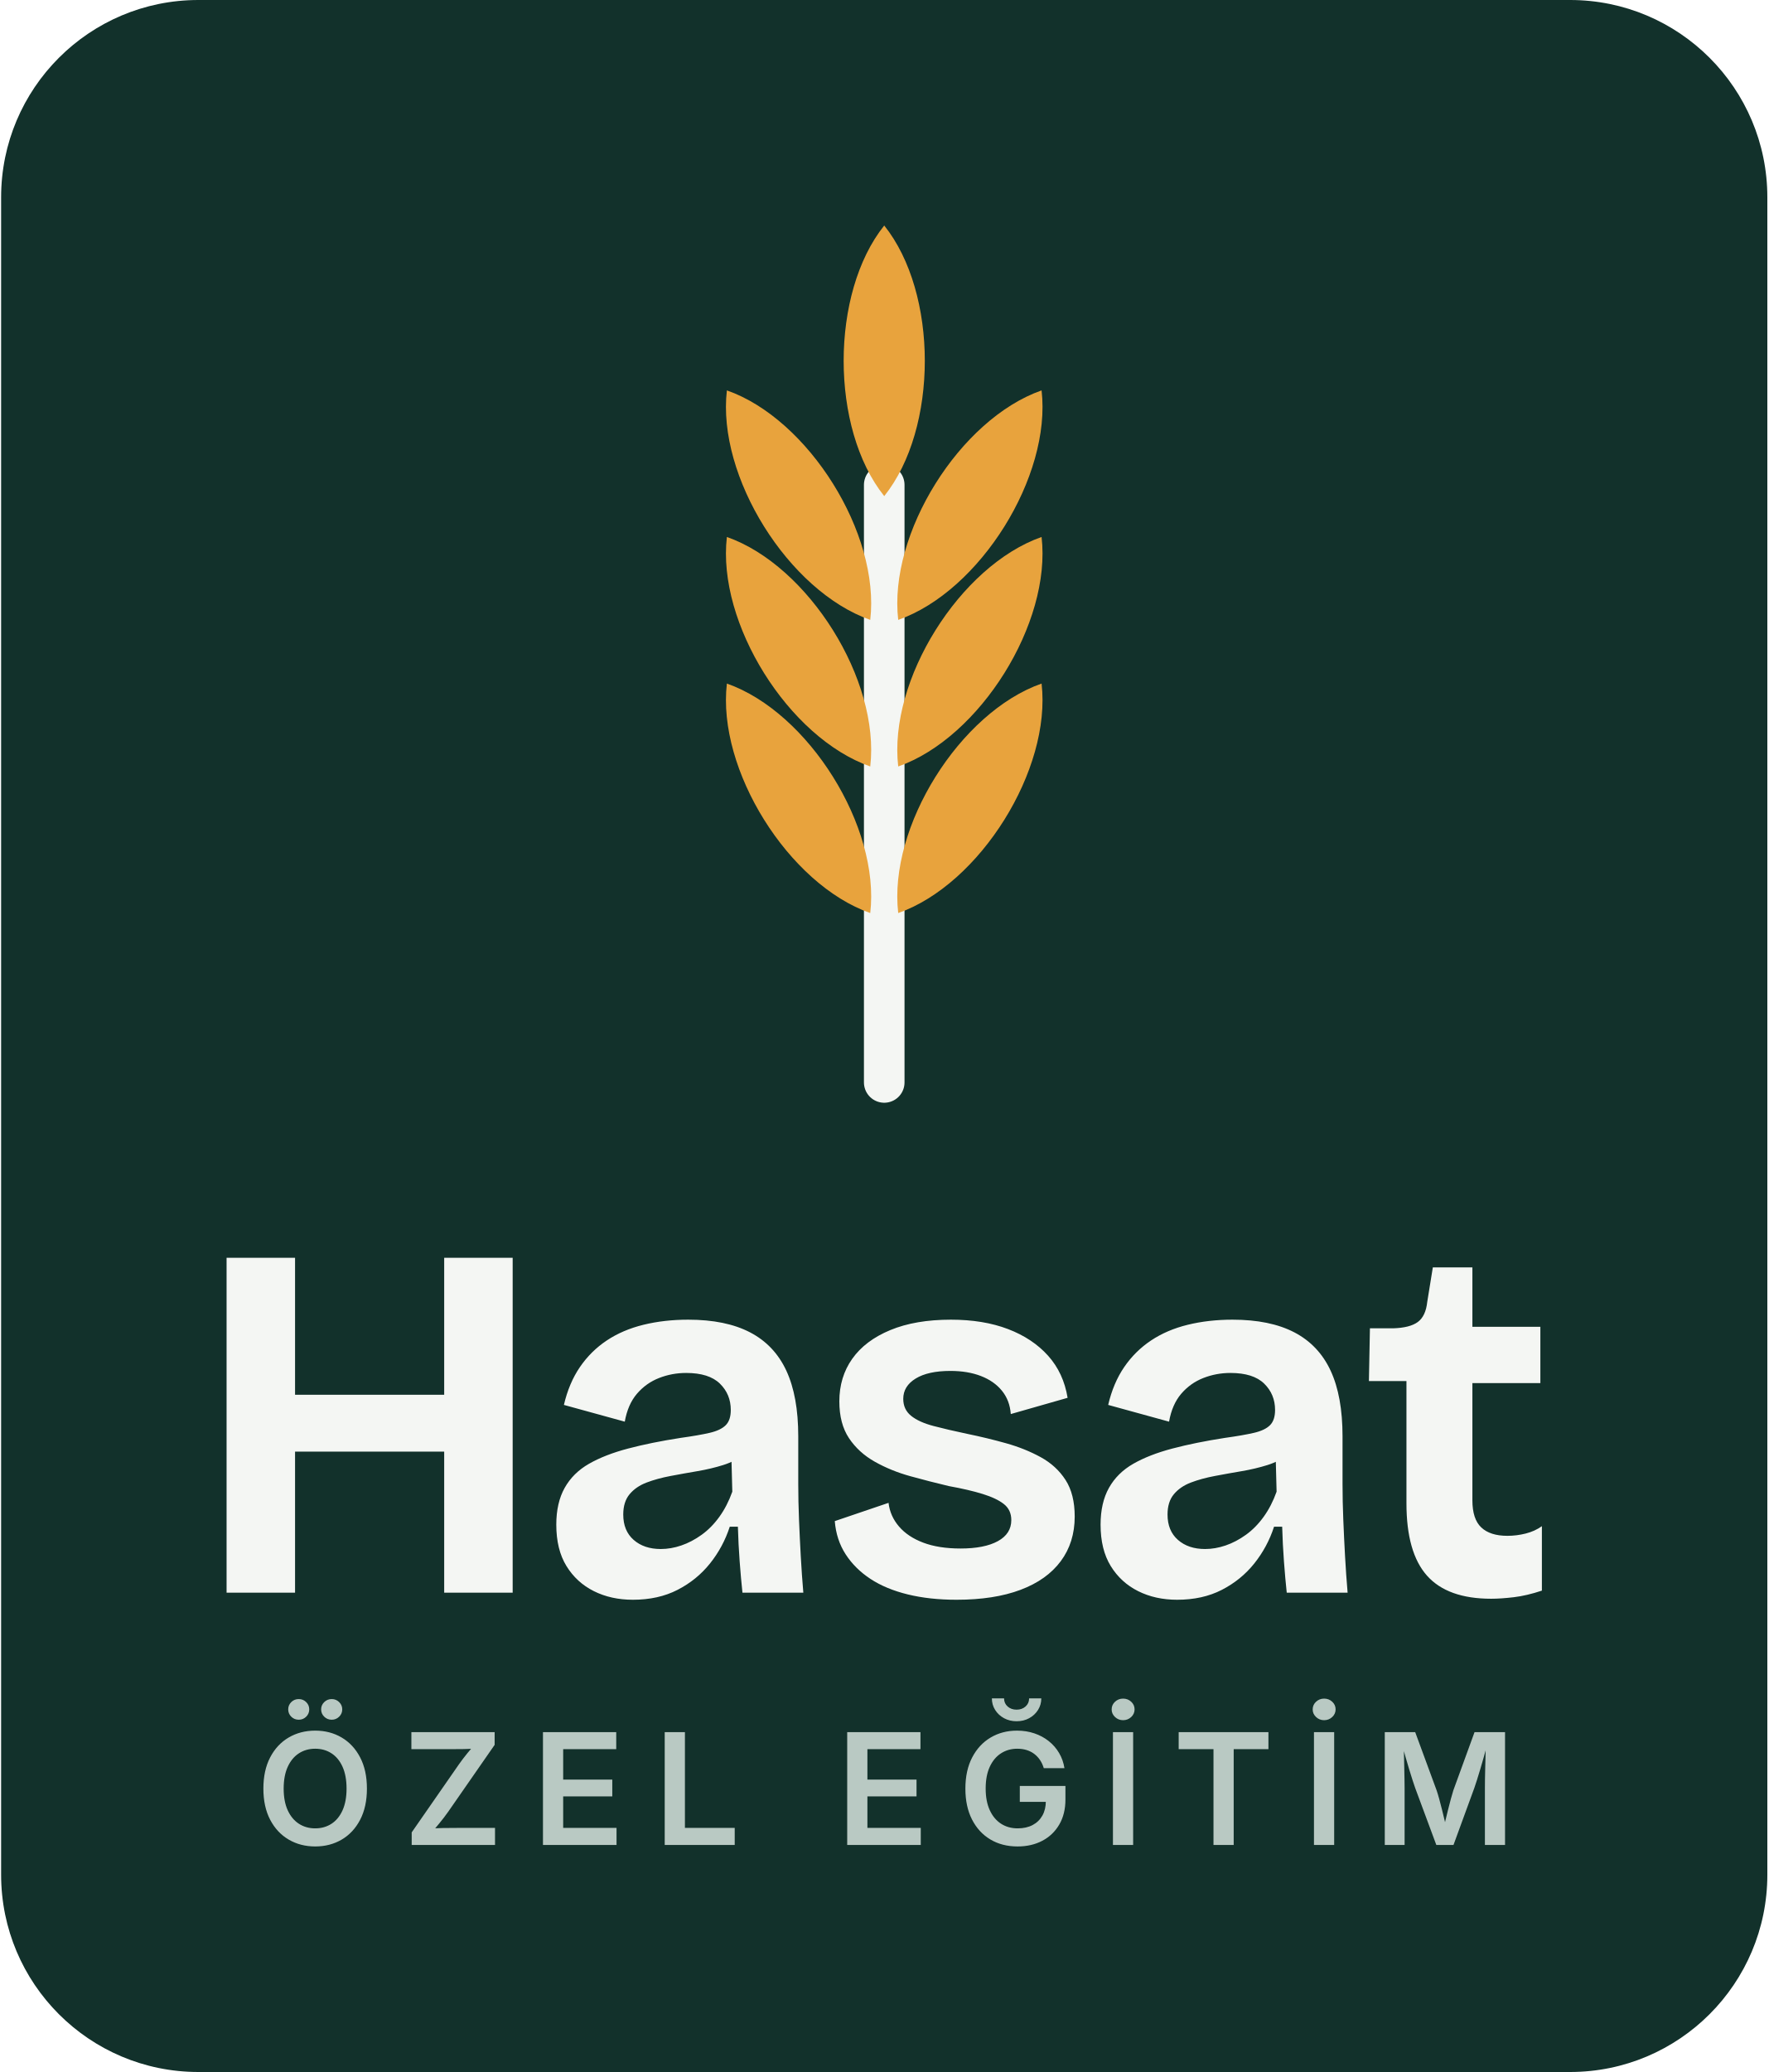
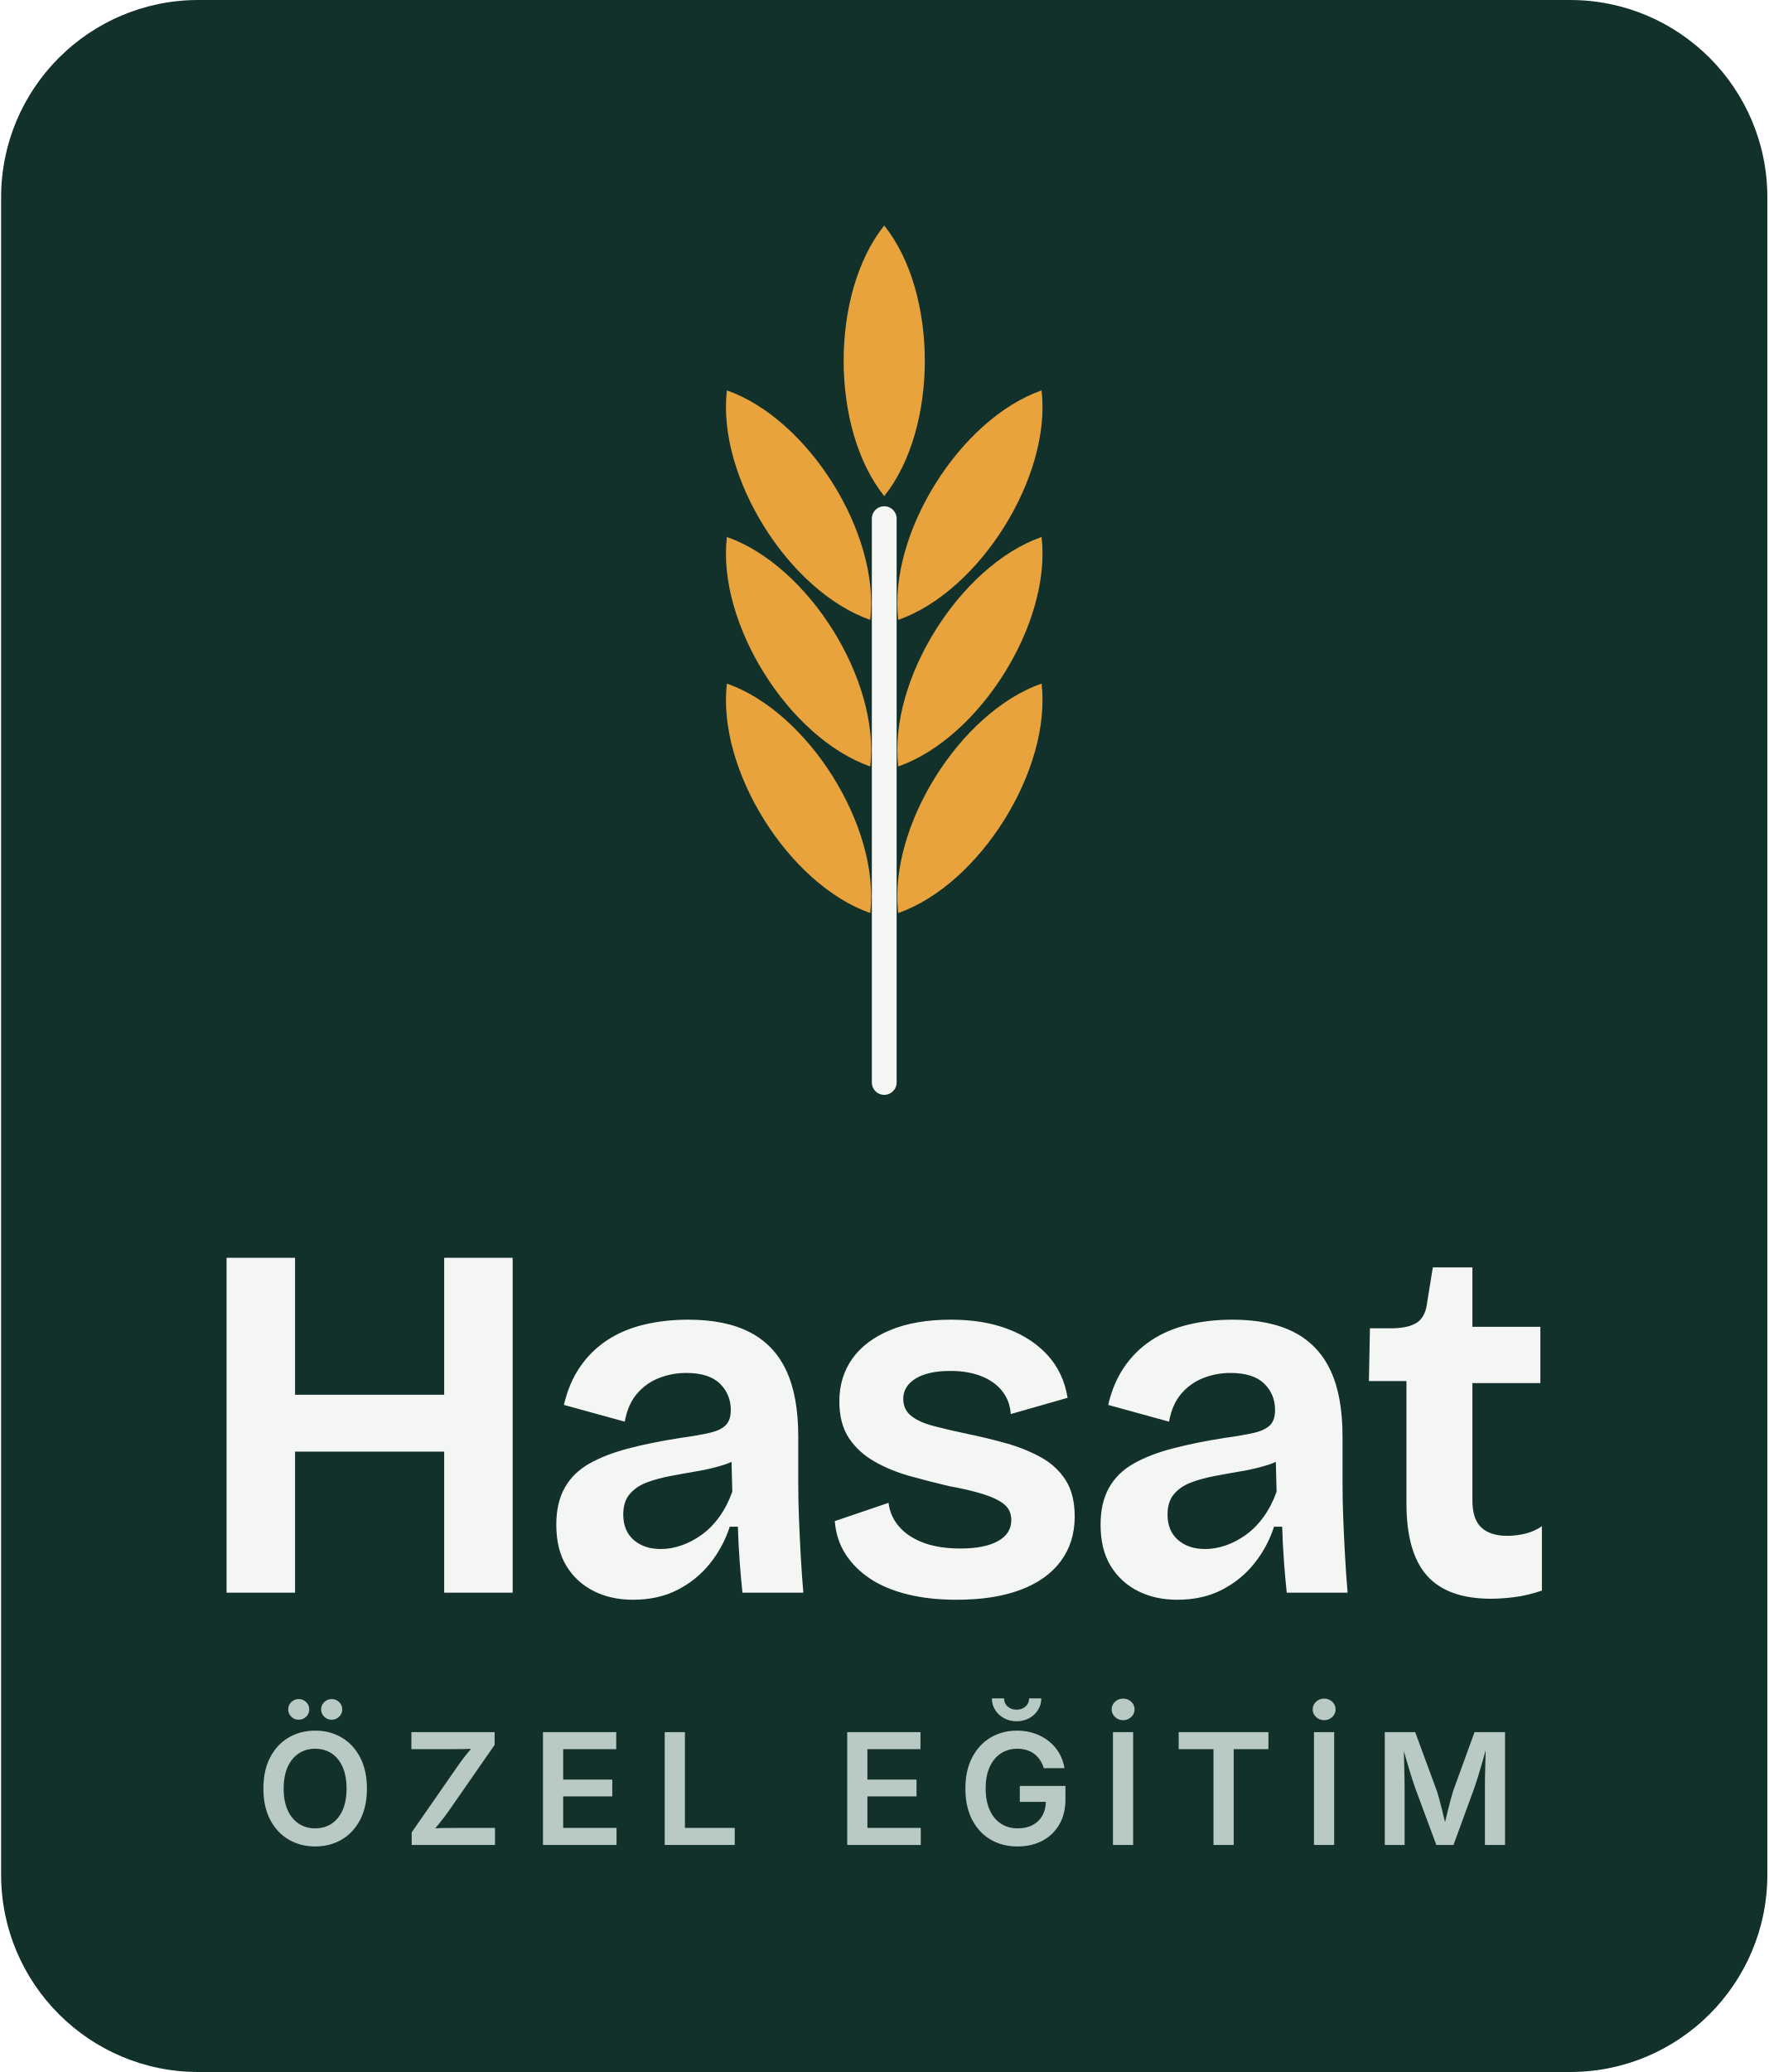
<svg xmlns="http://www.w3.org/2000/svg" viewBox="0 0 250.7 294.02" width="251" height="294" role="img" aria-label="Hasat Özel Eğitim">
  <rect width="250.7" height="294.02" rx="28" fill="#12312B" />
  <g transform="translate(32 32)">
    <g transform="translate(29.35 -1.6) scale(3.2)">
-       <path d="M20 38.5 V12" fill="none" stroke="#F4F6F3" stroke-width="1.8" stroke-linecap="round" />
+       <path d="M20 38.5 V13.5" fill="none" stroke="#F4F6F3" stroke-width="1.1" stroke-linecap="round" />
      <path transform="translate(20 6.5) rotate(0)" d="M0 -6 C 2.4 -3, 2.4 3, 0 6 C -2.4 3, -2.4 -3, 0 -6 Z" fill="#E8A33D" />
      <path transform="translate(16.2 12.9) rotate(-32)" d="M0 -6 C 2.4 -3, 2.4 3, 0 6 C -2.4 3, -2.4 -3, 0 -6 Z" fill="#E8A33D" />
      <path transform="translate(23.8 12.9) rotate(32)" d="M0 -6 C 2.4 -3, 2.4 3, 0 6 C -2.4 3, -2.4 -3, 0 -6 Z" fill="#E8A33D" />
      <path transform="translate(16.2 19.4) rotate(-32)" d="M0 -6 C 2.4 -3, 2.4 3, 0 6 C -2.4 3, -2.4 -3, 0 -6 Z" fill="#E8A33D" />
      <path transform="translate(23.8 19.4) rotate(32)" d="M0 -6 C 2.4 -3, 2.4 3, 0 6 C -2.4 3, -2.4 -3, 0 -6 Z" fill="#E8A33D" />
      <path transform="translate(16.2 25.9) rotate(-32)" d="M0 -6 C 2.4 -3, 2.4 3, 0 6 C -2.4 3, -2.4 -3, 0 -6 Z" fill="#E8A33D" />
      <path transform="translate(23.8 25.9) rotate(32)" d="M0 -6 C 2.4 -3, 2.4 3, 0 6 C -2.4 3, -2.4 -3, 0 -6 Z" fill="#E8A33D" />
    </g>
    <path transform="translate(-5.11 194.0)" fill="#F4F6F3" d="M36.0 0.0V-47.52H45.72V0.0ZM5.112 0.0V-47.52H14.832V0.0ZM10.944 -20.016V-28.08H40.032V-20.016ZM62.784 1.008Q59.688 1.008 57.24 -0.216Q54.792 -1.44 53.352 -3.78Q51.912 -6.12 51.912 -9.648Q51.912 -12.744 53.1 -14.868Q54.288 -16.992 56.556 -18.288Q58.824 -19.584 62.1 -20.448Q65.376 -21.312 69.552 -21.96Q72.144 -22.32 73.692 -22.68Q75.24 -23.04 75.96 -23.76Q76.68 -24.48 76.68 -25.92Q76.68 -28.152 75.132 -29.664Q73.584 -31.176 70.344 -31.176Q68.328 -31.176 66.492 -30.456Q64.656 -29.736 63.36 -28.224Q62.064 -26.712 61.632 -24.264L52.992 -26.64Q53.712 -29.736 55.26 -32.004Q56.808 -34.272 59.076 -35.784Q61.344 -37.296 64.296 -38.016Q67.248 -38.736 70.632 -38.736Q75.96 -38.736 79.416 -36.936Q82.872 -35.136 84.564 -31.5Q86.256 -27.864 86.256 -22.176V-15.408Q86.256 -12.96 86.364 -10.332Q86.472 -7.704 86.616 -5.112Q86.76 -2.52 86.976 0.0H78.336Q78.12 -2.016 77.94 -4.428Q77.76 -6.84 77.688 -9.36H76.536Q75.6 -6.48 73.728 -4.14Q71.856 -1.8 69.12 -0.396Q66.384 1.008 62.784 1.008ZM66.744 -6.192Q68.184 -6.192 69.66 -6.696Q71.136 -7.2 72.54 -8.208Q73.944 -9.216 75.06 -10.764Q76.176 -12.312 76.896 -14.328L76.752 -19.872L78.48 -19.656Q77.328 -18.648 75.6 -18.108Q73.872 -17.568 71.964 -17.244Q70.056 -16.92 68.148 -16.56Q66.24 -16.2 64.728 -15.624Q63.216 -15.048 62.316 -13.968Q61.416 -12.888 61.416 -11.088Q61.416 -8.784 62.892 -7.488Q64.368 -6.192 66.744 -6.192ZM108.72 1.008Q104.904 1.008 101.808 0.252Q98.712 -0.504 96.516 -1.944Q94.32 -3.384 92.988 -5.436Q91.656 -7.488 91.44 -10.152L99.072 -12.744Q99.288 -10.872 100.548 -9.396Q101.808 -7.92 104.004 -7.092Q106.2 -6.264 109.296 -6.264Q112.68 -6.264 114.588 -7.308Q116.496 -8.352 116.496 -10.296Q116.496 -11.736 115.452 -12.564Q114.408 -13.392 112.428 -14.004Q110.448 -14.616 107.64 -15.12Q104.904 -15.768 102.168 -16.524Q99.432 -17.28 97.128 -18.576Q94.824 -19.872 93.456 -21.924Q92.088 -23.976 92.088 -27.144Q92.088 -30.6 93.924 -33.192Q95.76 -35.784 99.324 -37.26Q102.888 -38.736 107.928 -38.736Q112.536 -38.736 116.028 -37.404Q119.52 -36.072 121.716 -33.624Q123.912 -31.176 124.488 -27.648L116.424 -25.344Q116.28 -27.288 115.164 -28.656Q114.048 -30.024 112.176 -30.744Q110.304 -31.464 107.856 -31.464Q104.688 -31.464 102.924 -30.384Q101.16 -29.304 101.16 -27.504Q101.16 -25.992 102.276 -25.092Q103.392 -24.192 105.444 -23.652Q107.496 -23.112 110.232 -22.536Q113.04 -21.96 115.74 -21.204Q118.44 -20.448 120.672 -19.224Q122.904 -18.0 124.2 -15.984Q125.496 -13.968 125.496 -10.8Q125.496 -7.128 123.516 -4.464Q121.536 -1.8 117.792 -0.396Q114.048 1.008 108.72 1.008ZM140.04 1.008Q136.944 1.008 134.496 -0.216Q132.048 -1.44 130.608 -3.78Q129.168 -6.12 129.168 -9.648Q129.168 -12.744 130.356 -14.868Q131.544 -16.992 133.812 -18.288Q136.08 -19.584 139.356 -20.448Q142.632 -21.312 146.808 -21.96Q149.4 -22.32 150.948 -22.68Q152.496 -23.04 153.216 -23.76Q153.936 -24.48 153.936 -25.92Q153.936 -28.152 152.388 -29.664Q150.84 -31.176 147.6 -31.176Q145.584 -31.176 143.748 -30.456Q141.912 -29.736 140.616 -28.224Q139.32 -26.712 138.888 -24.264L130.248 -26.64Q130.968 -29.736 132.516 -32.004Q134.064 -34.272 136.332 -35.784Q138.6 -37.296 141.552 -38.016Q144.504 -38.736 147.888 -38.736Q153.216 -38.736 156.672 -36.936Q160.128 -35.136 161.82 -31.5Q163.512 -27.864 163.512 -22.176V-15.408Q163.512 -12.96 163.62 -10.332Q163.728 -7.704 163.872 -5.112Q164.016 -2.52 164.232 0.0H155.592Q155.376 -2.016 155.196 -4.428Q155.016 -6.84 154.944 -9.36H153.792Q152.856 -6.48 150.984 -4.14Q149.112 -1.8 146.376 -0.396Q143.64 1.008 140.04 1.008ZM144.0 -6.192Q145.44 -6.192 146.916 -6.696Q148.392 -7.2 149.796 -8.208Q151.2 -9.216 152.316 -10.764Q153.432 -12.312 154.152 -14.328L154.008 -19.872L155.736 -19.656Q154.584 -18.648 152.856 -18.108Q151.128 -17.568 149.22 -17.244Q147.312 -16.92 145.404 -16.56Q143.496 -16.2 141.984 -15.624Q140.472 -15.048 139.572 -13.968Q138.672 -12.888 138.672 -11.088Q138.672 -8.784 140.148 -7.488Q141.624 -6.192 144.0 -6.192ZM184.608 0.864Q178.416 0.864 175.5 -2.412Q172.584 -5.688 172.584 -12.672V-30.024H167.256L167.4 -37.512H170.712Q173.088 -37.584 174.204 -38.412Q175.32 -39.24 175.536 -41.256L176.328 -46.152H181.944V-37.728H191.592V-29.736H181.944V-13.104Q181.944 -10.44 183.204 -9.252Q184.464 -8.064 186.912 -8.064Q188.208 -8.064 189.504 -8.388Q190.8 -8.712 191.808 -9.432V-0.288Q189.648 0.432 187.812 0.648Q185.976 0.864 184.608 0.864Z" />
    <path transform="translate(4.12 229.8)" fill="#B9C9C3" d="M8.465 0.215Q6.359 0.215 4.694 -0.763Q3.029 -1.74 2.068 -3.577Q1.106 -5.414 1.106 -7.992Q1.106 -10.581 2.068 -12.423Q3.029 -14.266 4.694 -15.243Q6.359 -16.221 8.465 -16.221Q10.56 -16.221 12.219 -15.243Q13.879 -14.266 14.84 -12.423Q15.802 -10.581 15.802 -7.992Q15.802 -5.414 14.84 -3.572Q13.879 -1.729 12.219 -0.757Q10.56 0.215 8.465 0.215ZM8.465 -2.353Q9.765 -2.353 10.769 -3.002Q11.773 -3.652 12.343 -4.915Q12.912 -6.177 12.912 -7.992Q12.912 -9.829 12.343 -11.091Q11.773 -12.354 10.769 -13.003Q9.765 -13.653 8.465 -13.653Q7.154 -13.653 6.145 -12.998Q5.135 -12.343 4.56 -11.081Q3.985 -9.818 3.985 -7.992Q3.985 -6.177 4.56 -4.92Q5.135 -3.663 6.145 -3.008Q7.154 -2.353 8.465 -2.353ZM10.807 -17.768Q10.184 -17.768 9.743 -18.197Q9.303 -18.627 9.303 -19.239Q9.303 -19.841 9.743 -20.271Q10.184 -20.7 10.807 -20.7Q11.419 -20.7 11.859 -20.271Q12.3 -19.841 12.3 -19.239Q12.3 -18.627 11.859 -18.197Q11.419 -17.768 10.807 -17.768ZM6.123 -17.768Q5.5 -17.768 5.065 -18.197Q4.63 -18.627 4.63 -19.239Q4.63 -19.841 5.065 -20.271Q5.5 -20.7 6.123 -20.7Q6.746 -20.7 7.181 -20.271Q7.616 -19.841 7.616 -19.239Q7.616 -18.627 7.181 -18.197Q6.746 -17.768 6.123 -17.768ZM22.157 0.0V-1.783L28.871 -11.451Q29.43 -12.246 30.09 -13.052Q30.751 -13.857 31.428 -14.642L31.664 -13.718Q30.622 -13.621 29.569 -13.605Q28.517 -13.589 27.464 -13.589H22.114V-16.006H33.931V-14.201L27.335 -4.705Q26.744 -3.867 26.051 -3.029Q25.358 -2.191 24.66 -1.364L24.424 -2.288Q25.509 -2.385 26.583 -2.401Q27.657 -2.417 28.731 -2.417H33.984V0.0ZM40.791 0.0V-16.006H51.19V-13.589H43.659V-9.271H50.631V-6.886H43.659V-2.417H51.233V0.0ZM58.071 0.0V-16.006H60.94V-2.417H68.008V0.0ZM83.974 0.0V-16.006H94.372V-13.589H86.842V-9.271H93.814V-6.886H86.842V-2.417H94.415V0.0ZM108.161 0.215Q105.948 0.215 104.283 -0.784Q102.618 -1.783 101.684 -3.62Q100.749 -5.457 100.749 -7.981Q100.749 -10.57 101.711 -12.413Q102.672 -14.255 104.326 -15.238Q105.981 -16.221 108.075 -16.221Q109.397 -16.221 110.541 -15.834Q111.685 -15.447 112.582 -14.733Q113.479 -14.019 114.053 -13.041Q114.628 -12.063 114.811 -10.893H111.878Q111.685 -11.537 111.346 -12.042Q111.008 -12.547 110.53 -12.912Q110.052 -13.277 109.445 -13.465Q108.838 -13.653 108.108 -13.653Q106.819 -13.653 105.803 -12.998Q104.788 -12.343 104.208 -11.086Q103.628 -9.829 103.628 -8.003Q103.628 -6.198 104.208 -4.936Q104.788 -3.674 105.809 -3.013Q106.829 -2.353 108.172 -2.353Q109.397 -2.353 110.294 -2.825Q111.191 -3.298 111.679 -4.168Q112.168 -5.038 112.168 -6.22L112.823 -6.112H108.473V-8.368H114.95V-6.445Q114.95 -4.394 114.075 -2.895Q113.199 -1.396 111.669 -0.591Q110.138 0.215 108.161 0.215ZM108.022 -17.553Q107.033 -17.553 106.239 -17.982Q105.444 -18.412 104.976 -19.153Q104.509 -19.895 104.509 -20.797H106.239Q106.239 -20.099 106.743 -19.647Q107.248 -19.196 108.022 -19.196Q108.784 -19.196 109.289 -19.647Q109.794 -20.099 109.794 -20.797H111.524Q111.524 -19.895 111.062 -19.159Q110.6 -18.423 109.81 -17.988Q109.021 -17.553 108.022 -17.553ZM124.561 -16.006V0.0H121.693V-16.006ZM123.132 -17.703Q122.466 -17.703 121.988 -18.154Q121.51 -18.605 121.51 -19.229Q121.51 -19.873 121.988 -20.319Q122.466 -20.765 123.132 -20.765Q123.809 -20.765 124.287 -20.319Q124.765 -19.873 124.765 -19.239Q124.765 -18.605 124.287 -18.154Q123.809 -17.703 123.132 -17.703ZM131.024 -13.589V-16.006H143.764V-13.589H138.833V0.0H135.965V-13.589ZM153.095 -16.006V0.0H150.227V-16.006ZM151.666 -17.703Q151 -17.703 150.522 -18.154Q150.044 -18.605 150.044 -19.229Q150.044 -19.873 150.522 -20.319Q151 -20.765 151.666 -20.765Q152.343 -20.765 152.821 -20.319Q153.299 -19.873 153.299 -19.239Q153.299 -18.605 152.821 -18.154Q152.343 -17.703 151.666 -17.703ZM160.278 0.0V-16.006H164.596L167.636 -7.745Q167.797 -7.283 167.996 -6.558Q168.195 -5.833 168.404 -4.995Q168.614 -4.157 168.802 -3.357Q168.99 -2.557 169.119 -1.944H168.538Q168.667 -2.546 168.855 -3.335Q169.043 -4.125 169.253 -4.968Q169.462 -5.812 169.661 -6.542Q169.86 -7.272 170.01 -7.745L173.018 -16.006H177.347V0.0H174.49V-8.078Q174.49 -8.594 174.5 -9.324Q174.511 -10.055 174.533 -10.893Q174.554 -11.73 174.576 -12.584Q174.597 -13.438 174.597 -14.212H174.801Q174.586 -13.363 174.334 -12.477Q174.081 -11.591 173.834 -10.758Q173.587 -9.926 173.367 -9.228Q173.147 -8.529 172.986 -8.078L170.032 0.0H167.593L164.596 -8.078Q164.435 -8.529 164.215 -9.211Q163.995 -9.894 163.742 -10.721Q163.49 -11.548 163.237 -12.445Q162.985 -13.342 162.738 -14.212H162.974Q162.985 -13.492 163.006 -12.649Q163.028 -11.806 163.044 -10.957Q163.06 -10.108 163.076 -9.362Q163.092 -8.615 163.092 -8.078V0.0Z" />
  </g>
</svg>
